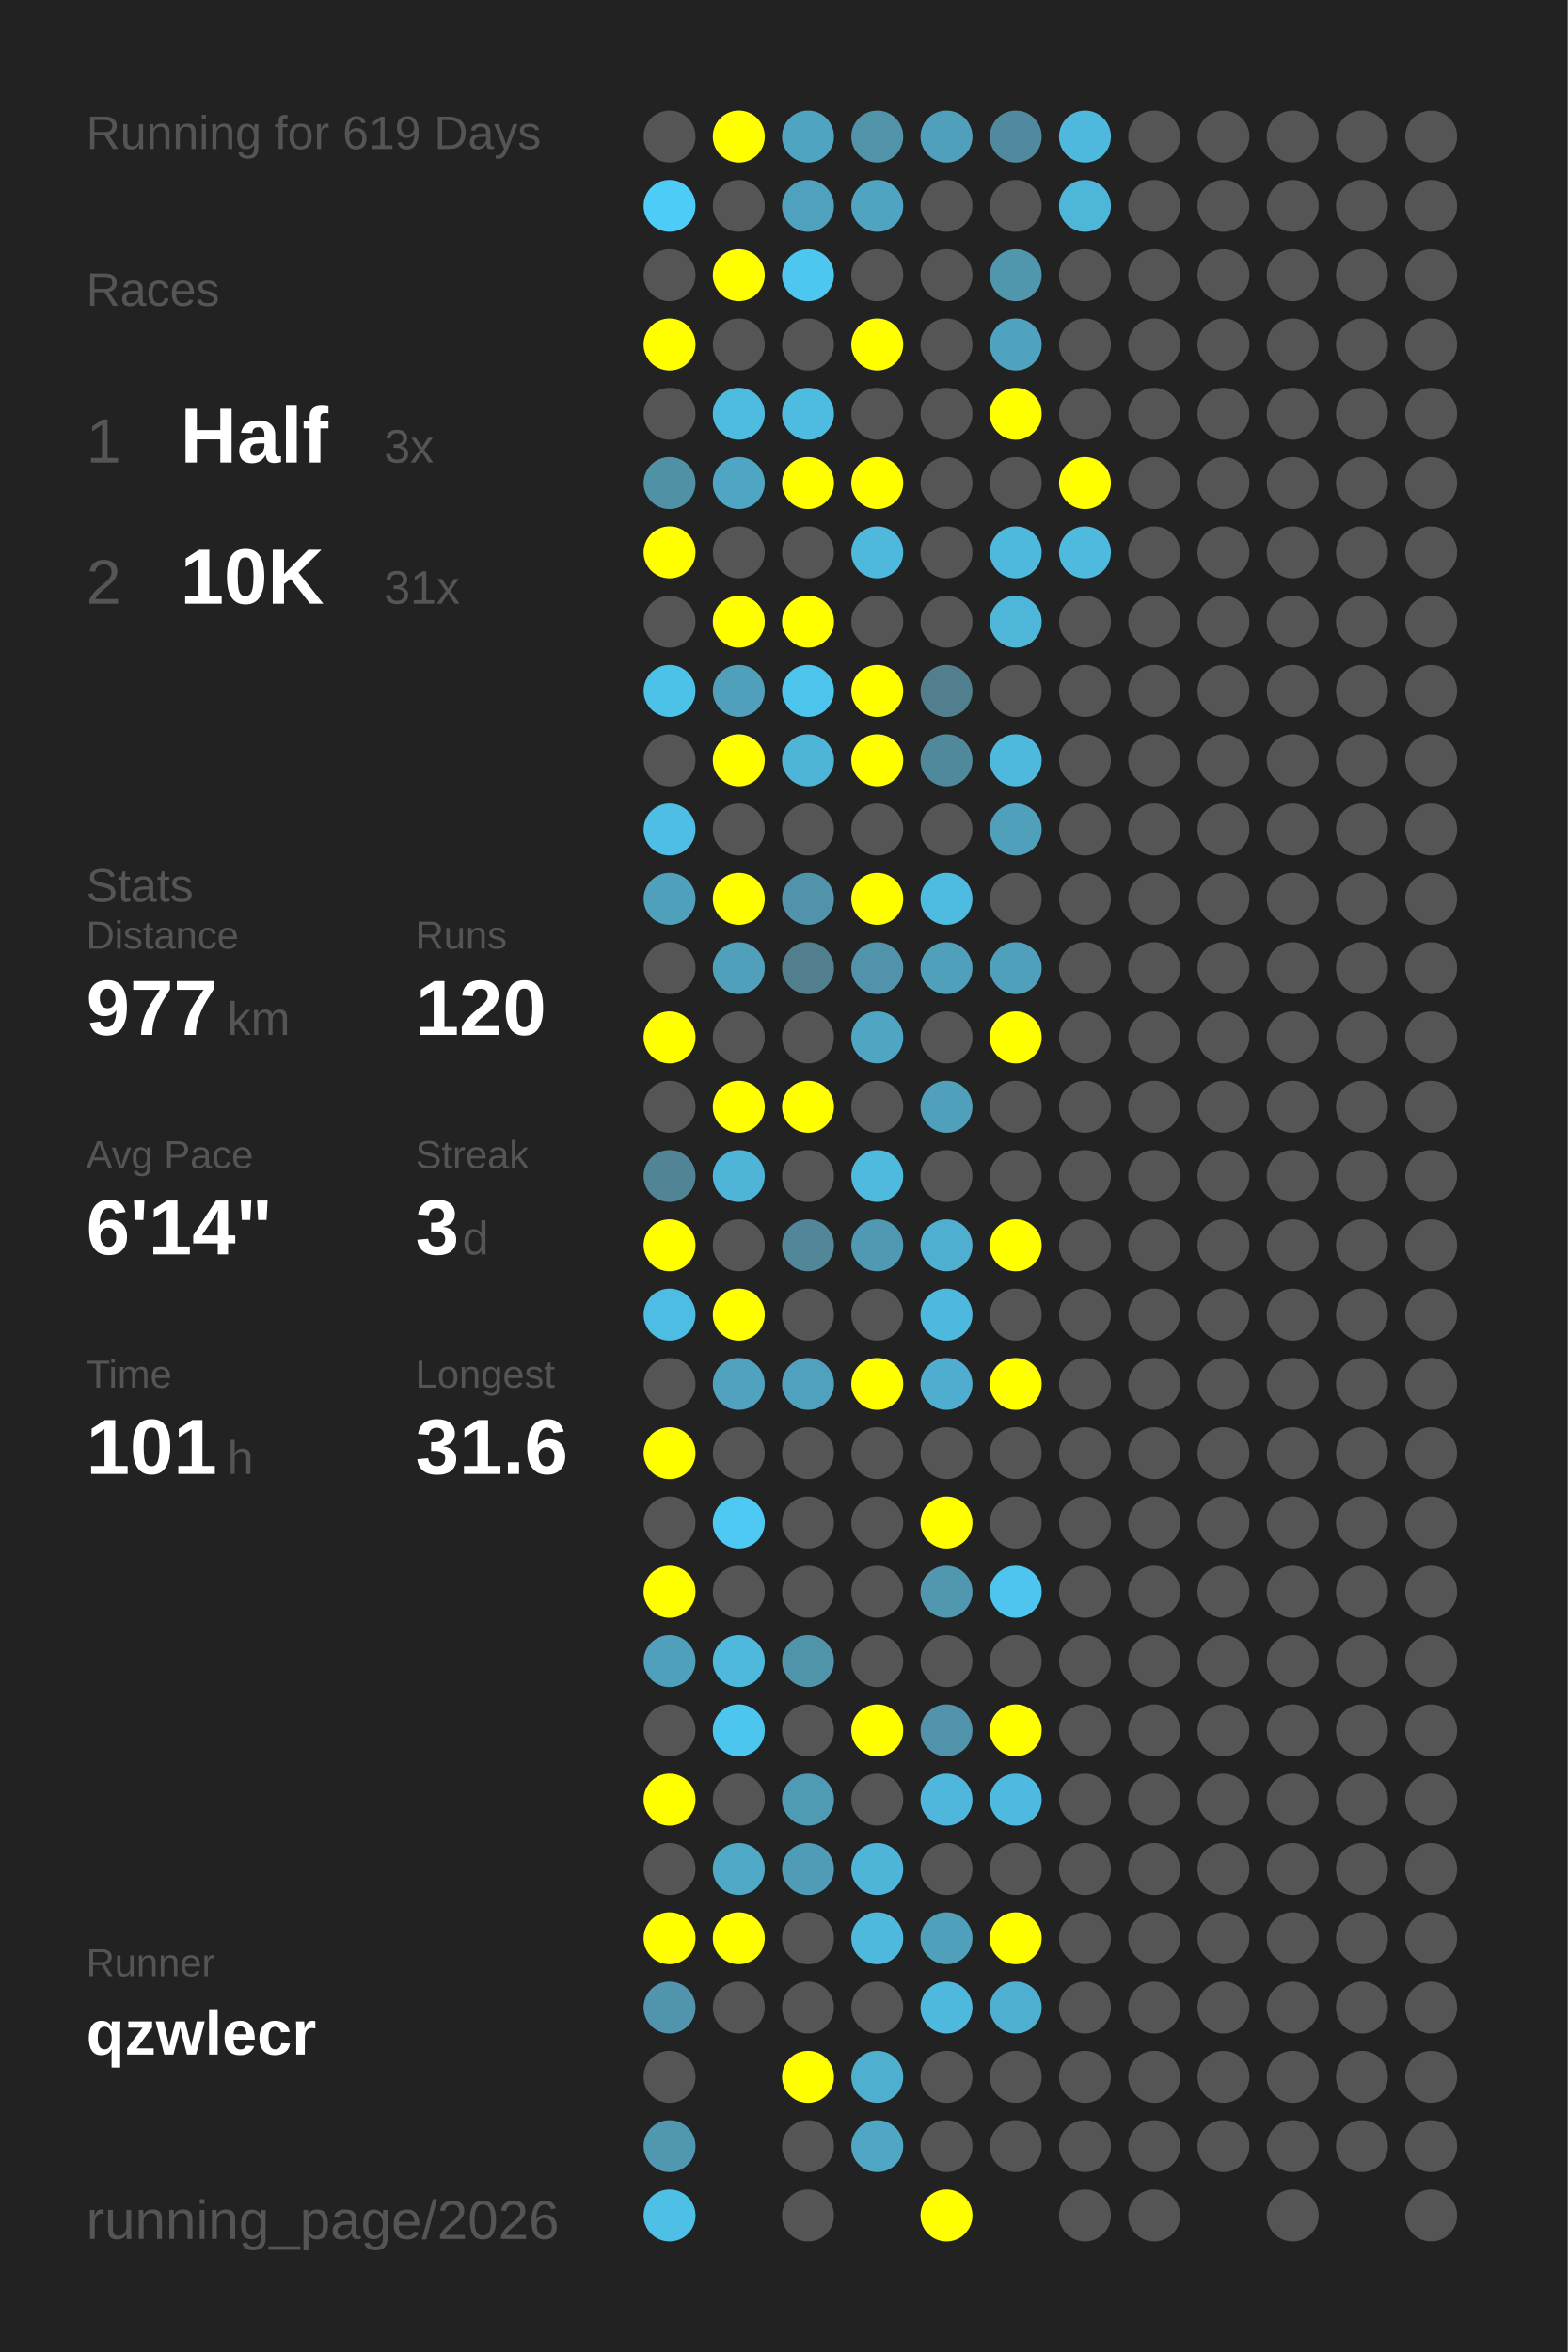
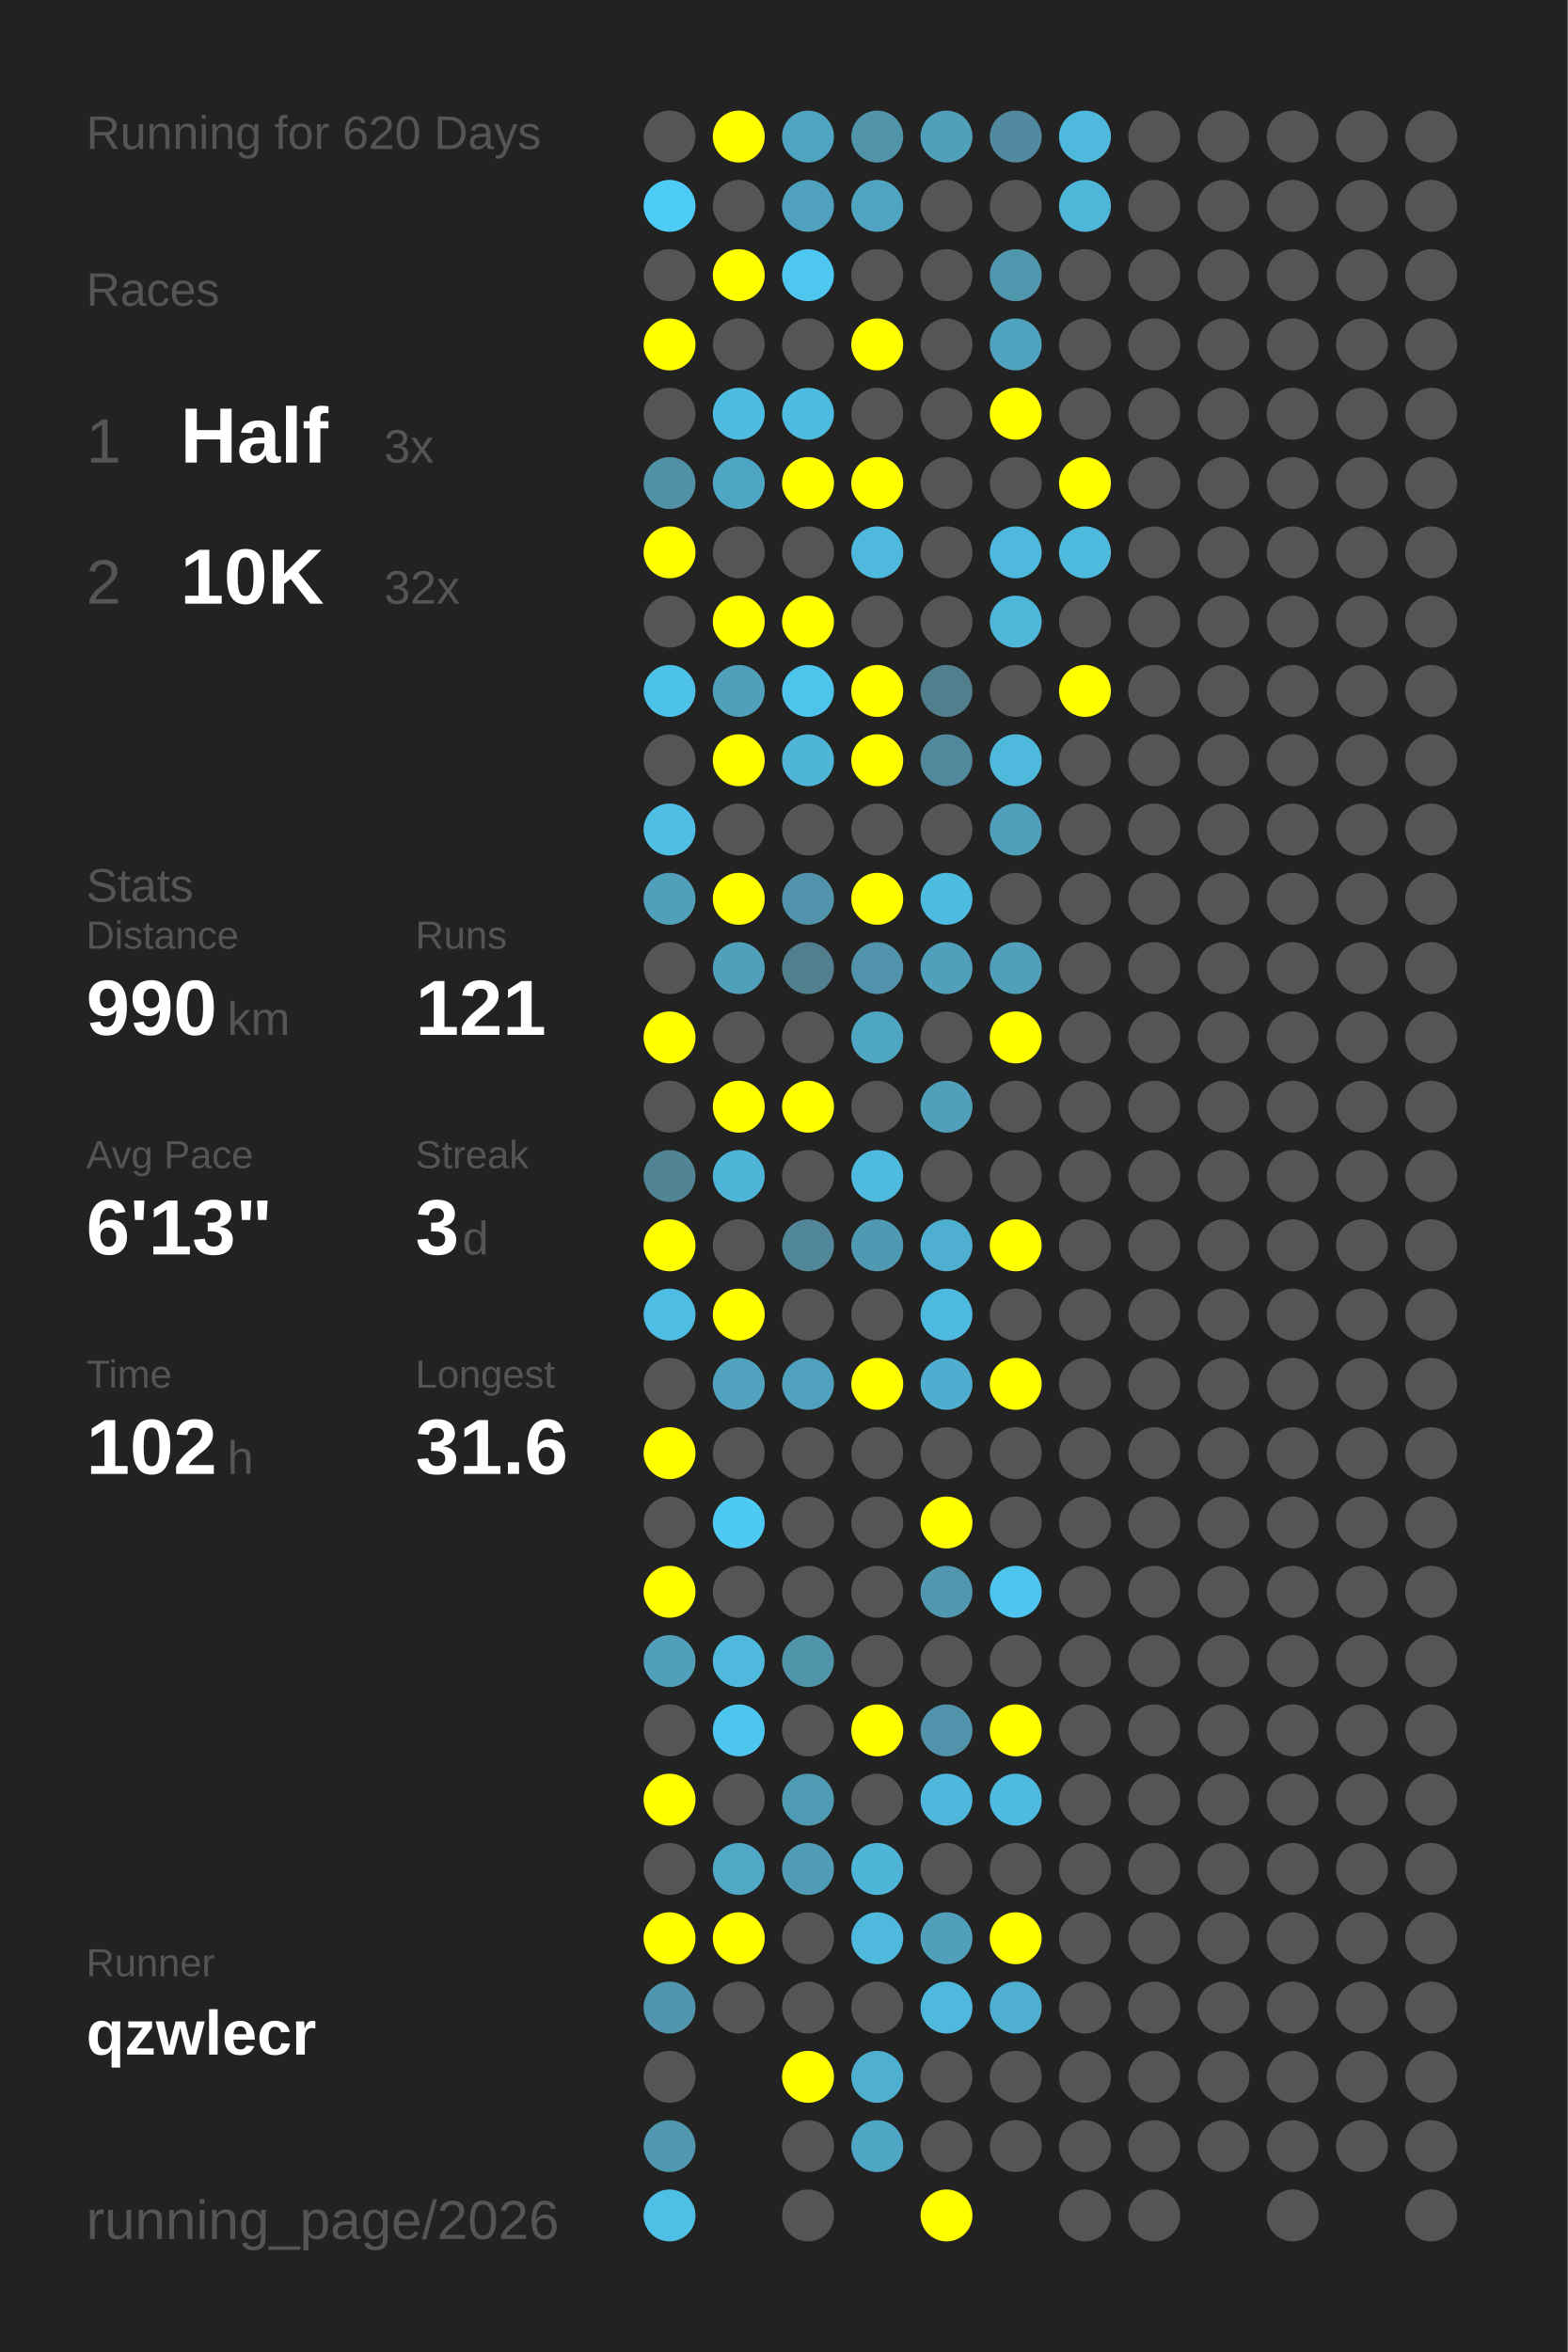
<svg xmlns="http://www.w3.org/2000/svg" baseProfile="full" height="300mm" version="1.1" viewBox="0,0,200,300" width="200mm">
  <defs />
  <rect fill="#222222" height="300" width="200" x="0" y="0" />
-   <text fill="#555555" style="font-size:6px; font-family:Arial;" x="11" y="19">Running for 619 Days</text>
+   <text fill="#555555" style="font-size:6px; font-family:Arial;" x="11" y="19">Running for 620 Days</text>
  <text fill="#555555" style="font-size:6px; font-family:Arial;" x="11" y="39">Races</text>
  <text fill="#555555" style="font-size:8px; font-family:Arial;" x="11" y="59">1</text>
  <text fill="#FFFFFF" style="font-size:10px; font-family:Arial; font-weight:bold;" x="23" y="59">Half</text>
  <text fill="#555555" style="font-size:6px; font-family:Arial;" x="49" y="59">3x</text>
  <text fill="#555555" style="font-size:8px; font-family:Arial;" x="11" y="77">2</text>
  <text fill="#FFFFFF" style="font-size:10px; font-family:Arial; font-weight:bold;" x="23" y="77">10K</text>
-   <text fill="#555555" style="font-size:6px; font-family:Arial;" x="49" y="77">31x</text>
+   <text fill="#555555" style="font-size:6px; font-family:Arial;" x="49" y="77">32x</text>
  <text fill="#555555" style="font-size:6px; font-family:Arial;" x="11" y="115">Stats</text>
  <text fill="#555555" style="font-size:5px; font-family:Arial;" x="11" y="121">Distance</text>
-   <text fill="#FFFFFF" style="font-size:10px; font-family:Arial; font-weight:bold;" x="11" y="132">977</text>
+   <text fill="#FFFFFF" style="font-size:10px; font-family:Arial; font-weight:bold;" x="11" y="132">990</text>
  <text fill="#555555" style="font-size:6px; font-family:Arial;" x="29" y="132">km</text>
  <text fill="#555555" style="font-size:5px; font-family:Arial;" x="53" y="121">Runs</text>
-   <text fill="#FFFFFF" style="font-size:10px; font-family:Arial; font-weight:bold;" x="53" y="132">120</text>
+   <text fill="#FFFFFF" style="font-size:10px; font-family:Arial; font-weight:bold;" x="53" y="132">121</text>
  <text fill="#555555" style="font-size:5px; font-family:Arial;" x="11" y="149">Avg Pace</text>
-   <text fill="#FFFFFF" style="font-size:10px; font-family:Arial; font-weight:bold;" x="11" y="160">6'14"</text>
+   <text fill="#FFFFFF" style="font-size:10px; font-family:Arial; font-weight:bold;" x="11" y="160">6'13"</text>
  <text fill="#555555" style="font-size:5px; font-family:Arial;" x="53" y="149">Streak</text>
  <text fill="#FFFFFF" style="font-size:10px; font-family:Arial; font-weight:bold;" x="53" y="160">3</text>
  <text fill="#555555" style="font-size:6px; font-family:Arial;" x="59" y="160">d</text>
  <text fill="#555555" style="font-size:5px; font-family:Arial;" x="11" y="177">Time</text>
-   <text fill="#FFFFFF" style="font-size:10px; font-family:Arial; font-weight:bold;" x="11" y="188">101</text>
+   <text fill="#FFFFFF" style="font-size:10px; font-family:Arial; font-weight:bold;" x="11" y="188">102</text>
  <text fill="#555555" style="font-size:6px; font-family:Arial;" x="29" y="188">h</text>
  <text fill="#555555" style="font-size:5px; font-family:Arial;" x="53" y="177">Longest</text>
  <text fill="#FFFFFF" style="font-size:10px; font-family:Arial; font-weight:bold;" x="53" y="188">31.6</text>
  <text fill="#555555" style="font-size:5px; font-family:Arial;" x="11" y="252.065">Runner</text>
  <text fill="#FFFFFF" style="font-size:8px; font-family:Arial; font-weight:bold;" x="11" y="262.065">qzwlecr</text>
  <text fill="#555555" style="font-size:7px; font-family:Arial;" x="11" y="285.581">running_page/2026</text>
  <circle cx="85.417" cy="17.419" fill="#555555" r="3.312" />
  <circle cx="85.417" cy="26.258" fill="#4dccf7" r="3.312" />
  <circle cx="85.417" cy="35.097" fill="#555555" r="3.312" />
  <circle cx="85.417" cy="43.935" fill="#FFFF00" r="3.312" />
  <circle cx="85.417" cy="52.774" fill="#555555" r="3.312" />
  <circle cx="85.417" cy="61.613" fill="#5191a6" r="3.312" />
  <circle cx="85.417" cy="70.452" fill="#FFFF00" r="3.312" />
  <circle cx="85.417" cy="79.29" fill="#555555" r="3.312" />
  <circle cx="85.417" cy="88.129" fill="#4dc2e9" r="3.312" />
  <circle cx="85.417" cy="96.968" fill="#555555" r="3.312" />
  <circle cx="85.417" cy="105.806" fill="#4ebee4" r="3.312" />
  <circle cx="85.417" cy="114.645" fill="#50a0bb" r="3.312" />
  <circle cx="85.417" cy="123.484" fill="#555555" r="3.312" />
  <circle cx="85.417" cy="132.323" fill="#FFFF00" r="3.312" />
  <circle cx="85.417" cy="141.161" fill="#555555" r="3.312" />
  <circle cx="85.417" cy="150" fill="#518596" r="3.312" />
  <circle cx="85.417" cy="158.839" fill="#FFFF00" r="3.312" />
  <circle cx="85.417" cy="167.677" fill="#4ebde3" r="3.312" />
  <circle cx="85.417" cy="176.516" fill="#555555" r="3.312" />
  <circle cx="85.417" cy="185.355" fill="#FFFF00" r="3.312" />
  <circle cx="85.417" cy="194.194" fill="#555555" r="3.312" />
  <circle cx="85.417" cy="203.032" fill="#FFFF00" r="3.312" />
  <circle cx="85.417" cy="211.871" fill="#50a0bb" r="3.312" />
  <circle cx="85.417" cy="220.71" fill="#555555" r="3.312" />
  <circle cx="85.417" cy="229.548" fill="#FFFF00" r="3.312" />
  <circle cx="85.417" cy="238.387" fill="#555555" r="3.312" />
  <circle cx="85.417" cy="247.226" fill="#FFFF00" r="3.312" />
  <circle cx="85.417" cy="256.065" fill="#5095ad" r="3.312" />
  <circle cx="85.417" cy="264.903" fill="#555555" r="3.312" />
  <circle cx="85.417" cy="273.742" fill="#5097af" r="3.312" />
  <circle cx="85.417" cy="282.581" fill="#4ec0e6" r="3.312" />
  <circle cx="94.25" cy="17.419" fill="#FFFF00" r="3.312" />
  <circle cx="94.25" cy="26.258" fill="#555555" r="3.312" />
  <circle cx="94.25" cy="35.097" fill="#FFFF00" r="3.312" />
  <circle cx="94.25" cy="43.935" fill="#555555" r="3.312" />
  <circle cx="94.25" cy="52.774" fill="#4ebce1" r="3.312" />
  <circle cx="94.25" cy="61.613" fill="#4fa6c4" r="3.312" />
  <circle cx="94.25" cy="70.452" fill="#555555" r="3.312" />
  <circle cx="94.25" cy="79.29" fill="#FFFF00" r="3.312" />
  <circle cx="94.25" cy="88.129" fill="#50a0bb" r="3.312" />
  <circle cx="94.25" cy="96.968" fill="#FFFF00" r="3.312" />
  <circle cx="94.25" cy="105.806" fill="#555555" r="3.312" />
  <circle cx="94.25" cy="114.645" fill="#FFFF00" r="3.312" />
  <circle cx="94.25" cy="123.484" fill="#50a0bb" r="3.312" />
  <circle cx="94.25" cy="132.323" fill="#555555" r="3.312" />
  <circle cx="94.25" cy="141.161" fill="#FFFF00" r="3.312" />
  <circle cx="94.25" cy="150" fill="#4eb5d8" r="3.312" />
  <circle cx="94.25" cy="158.839" fill="#555555" r="3.312" />
  <circle cx="94.25" cy="167.677" fill="#FFFF00" r="3.312" />
  <circle cx="94.25" cy="176.516" fill="#50a2be" r="3.312" />
  <circle cx="94.25" cy="185.355" fill="#555555" r="3.312" />
  <circle cx="94.25" cy="194.194" fill="#4dc9f3" r="3.312" />
  <circle cx="94.25" cy="203.032" fill="#555555" r="3.312" />
  <circle cx="94.25" cy="211.871" fill="#4eb9dd" r="3.312" />
  <circle cx="94.25" cy="220.71" fill="#4dc6ef" r="3.312" />
  <circle cx="94.25" cy="229.548" fill="#555555" r="3.312" />
  <circle cx="94.25" cy="238.387" fill="#4fa8c6" r="3.312" />
  <circle cx="94.25" cy="247.226" fill="#FFFF00" r="3.312" />
  <circle cx="94.25" cy="256.065" fill="#555555" r="3.312" />
  <circle cx="103.083" cy="17.419" fill="#4fa4c1" r="3.312" />
  <circle cx="103.083" cy="26.258" fill="#50a1bd" r="3.312" />
  <circle cx="103.083" cy="35.097" fill="#4dc7f0" r="3.312" />
  <circle cx="103.083" cy="43.935" fill="#555555" r="3.312" />
  <circle cx="103.083" cy="52.774" fill="#4ebce1" r="3.312" />
  <circle cx="103.083" cy="61.613" fill="#FFFF00" r="3.312" />
  <circle cx="103.083" cy="70.452" fill="#555555" r="3.312" />
  <circle cx="103.083" cy="79.29" fill="#FFFF00" r="3.312" />
  <circle cx="103.083" cy="88.129" fill="#4dc4ec" r="3.312" />
  <circle cx="103.083" cy="96.968" fill="#4eb5d8" r="3.312" />
  <circle cx="103.083" cy="105.806" fill="#555555" r="3.312" />
  <circle cx="103.083" cy="114.645" fill="#5093aa" r="3.312" />
  <circle cx="103.083" cy="123.484" fill="#527f8e" r="3.312" />
  <circle cx="103.083" cy="132.323" fill="#555555" r="3.312" />
  <circle cx="103.083" cy="141.161" fill="#FFFF00" r="3.312" />
  <circle cx="103.083" cy="150" fill="#555555" r="3.312" />
  <circle cx="103.083" cy="158.839" fill="#518799" r="3.312" />
  <circle cx="103.083" cy="167.677" fill="#555555" r="3.312" />
  <circle cx="103.083" cy="176.516" fill="#50a1bd" r="3.312" />
  <circle cx="103.083" cy="185.355" fill="#555555" r="3.312" />
  <circle cx="103.083" cy="194.194" fill="#555555" r="3.312" />
  <circle cx="103.083" cy="203.032" fill="#555555" r="3.312" />
  <circle cx="103.083" cy="211.871" fill="#5094aa" r="3.312" />
  <circle cx="103.083" cy="220.71" fill="#555555" r="3.312" />
  <circle cx="103.083" cy="229.548" fill="#509bb4" r="3.312" />
  <circle cx="103.083" cy="238.387" fill="#509cb6" r="3.312" />
  <circle cx="103.083" cy="247.226" fill="#555555" r="3.312" />
  <circle cx="103.083" cy="256.065" fill="#555555" r="3.312" />
  <circle cx="103.083" cy="264.903" fill="#FFFF00" r="3.312" />
  <circle cx="103.083" cy="273.742" fill="#555555" r="3.312" />
  <circle cx="103.083" cy="282.581" fill="#555555" r="3.312" />
  <circle cx="111.917" cy="17.419" fill="#5193a9" r="3.312" />
  <circle cx="111.917" cy="26.258" fill="#4fa4c1" r="3.312" />
  <circle cx="111.917" cy="35.097" fill="#555555" r="3.312" />
  <circle cx="111.917" cy="43.935" fill="#FFFF00" r="3.312" />
  <circle cx="111.917" cy="52.774" fill="#555555" r="3.312" />
  <circle cx="111.917" cy="61.613" fill="#FFFF00" r="3.312" />
  <circle cx="111.917" cy="70.452" fill="#4eb9dd" r="3.312" />
  <circle cx="111.917" cy="79.29" fill="#555555" r="3.312" />
  <circle cx="111.917" cy="88.129" fill="#FFFF00" r="3.312" />
  <circle cx="111.917" cy="96.968" fill="#FFFF00" r="3.312" />
  <circle cx="111.917" cy="105.806" fill="#555555" r="3.312" />
  <circle cx="111.917" cy="114.645" fill="#FFFF00" r="3.312" />
  <circle cx="111.917" cy="123.484" fill="#5093aa" r="3.312" />
  <circle cx="111.917" cy="132.323" fill="#4fa6c3" r="3.312" />
  <circle cx="111.917" cy="141.161" fill="#555555" r="3.312" />
  <circle cx="111.917" cy="150" fill="#4ebade" r="3.312" />
  <circle cx="111.917" cy="158.839" fill="#5099b2" r="3.312" />
  <circle cx="111.917" cy="167.677" fill="#555555" r="3.312" />
  <circle cx="111.917" cy="176.516" fill="#FFFF00" r="3.312" />
  <circle cx="111.917" cy="185.355" fill="#555555" r="3.312" />
  <circle cx="111.917" cy="194.194" fill="#555555" r="3.312" />
  <circle cx="111.917" cy="203.032" fill="#555555" r="3.312" />
  <circle cx="111.917" cy="211.871" fill="#555555" r="3.312" />
  <circle cx="111.917" cy="220.71" fill="#FFFF00" r="3.312" />
  <circle cx="111.917" cy="229.548" fill="#555555" r="3.312" />
  <circle cx="111.917" cy="238.387" fill="#4eb5d8" r="3.312" />
  <circle cx="111.917" cy="247.226" fill="#4eb9dd" r="3.312" />
  <circle cx="111.917" cy="256.065" fill="#555555" r="3.312" />
  <circle cx="111.917" cy="264.903" fill="#4fafcf" r="3.312" />
  <circle cx="111.917" cy="273.742" fill="#4fa7c5" r="3.312" />
  <circle cx="120.75" cy="17.419" fill="#50a0bb" r="3.312" />
  <circle cx="120.75" cy="26.258" fill="#555555" r="3.312" />
  <circle cx="120.75" cy="35.097" fill="#555555" r="3.312" />
  <circle cx="120.75" cy="43.935" fill="#555555" r="3.312" />
  <circle cx="120.75" cy="52.774" fill="#555555" r="3.312" />
  <circle cx="120.75" cy="61.613" fill="#555555" r="3.312" />
  <circle cx="120.75" cy="70.452" fill="#555555" r="3.312" />
  <circle cx="120.75" cy="79.29" fill="#555555" r="3.312" />
  <circle cx="120.75" cy="88.129" fill="#527f8e" r="3.312" />
  <circle cx="120.75" cy="96.968" fill="#51899c" r="3.312" />
  <circle cx="120.75" cy="105.806" fill="#555555" r="3.312" />
  <circle cx="120.75" cy="114.645" fill="#4ebbe0" r="3.312" />
  <circle cx="120.75" cy="123.484" fill="#50a0bb" r="3.312" />
  <circle cx="120.75" cy="132.323" fill="#555555" r="3.312" />
  <circle cx="120.75" cy="141.161" fill="#50a0bb" r="3.312" />
  <circle cx="120.75" cy="150" fill="#555555" r="3.312" />
  <circle cx="120.75" cy="158.839" fill="#4fafd0" r="3.312" />
  <circle cx="120.75" cy="167.677" fill="#4eb9de" r="3.312" />
  <circle cx="120.75" cy="176.516" fill="#4faecf" r="3.312" />
  <circle cx="120.75" cy="185.355" fill="#555555" r="3.312" />
  <circle cx="120.75" cy="194.194" fill="#FFFF00" r="3.312" />
  <circle cx="120.75" cy="203.032" fill="#5097af" r="3.312" />
  <circle cx="120.75" cy="211.871" fill="#555555" r="3.312" />
  <circle cx="120.75" cy="220.71" fill="#5193aa" r="3.312" />
  <circle cx="120.75" cy="229.548" fill="#4eb7db" r="3.312" />
  <circle cx="120.75" cy="238.387" fill="#555555" r="3.312" />
  <circle cx="120.75" cy="247.226" fill="#50a0bb" r="3.312" />
  <circle cx="120.75" cy="256.065" fill="#4eb9dd" r="3.312" />
  <circle cx="120.75" cy="264.903" fill="#555555" r="3.312" />
  <circle cx="120.75" cy="273.742" fill="#555555" r="3.312" />
  <circle cx="120.75" cy="282.581" fill="#FFFF00" r="3.312" />
  <circle cx="129.583" cy="17.419" fill="#518a9e" r="3.312" />
  <circle cx="129.583" cy="26.258" fill="#555555" r="3.312" />
  <circle cx="129.583" cy="35.097" fill="#5097ae" r="3.312" />
  <circle cx="129.583" cy="43.935" fill="#4fa3c0" r="3.312" />
  <circle cx="129.583" cy="52.774" fill="#FFFF00" r="3.312" />
  <circle cx="129.583" cy="61.613" fill="#555555" r="3.312" />
  <circle cx="129.583" cy="70.452" fill="#4eb9dd" r="3.312" />
  <circle cx="129.583" cy="79.29" fill="#4eb6d9" r="3.312" />
  <circle cx="129.583" cy="88.129" fill="#555555" r="3.312" />
  <circle cx="129.583" cy="96.968" fill="#4eb9dd" r="3.312" />
  <circle cx="129.583" cy="105.806" fill="#50a0bb" r="3.312" />
  <circle cx="129.583" cy="114.645" fill="#555555" r="3.312" />
  <circle cx="129.583" cy="123.484" fill="#50a0bb" r="3.312" />
  <circle cx="129.583" cy="132.323" fill="#FFFF00" r="3.312" />
  <circle cx="129.583" cy="141.161" fill="#555555" r="3.312" />
  <circle cx="129.583" cy="150" fill="#555555" r="3.312" />
  <circle cx="129.583" cy="158.839" fill="#FFFF00" r="3.312" />
  <circle cx="129.583" cy="167.677" fill="#555555" r="3.312" />
  <circle cx="129.583" cy="176.516" fill="#FFFF00" r="3.312" />
  <circle cx="129.583" cy="185.355" fill="#555555" r="3.312" />
  <circle cx="129.583" cy="194.194" fill="#555555" r="3.312" />
  <circle cx="129.583" cy="203.032" fill="#4dc5ee" r="3.312" />
  <circle cx="129.583" cy="211.871" fill="#555555" r="3.312" />
  <circle cx="129.583" cy="220.71" fill="#FFFF00" r="3.312" />
  <circle cx="129.583" cy="229.548" fill="#4ebadf" r="3.312" />
  <circle cx="129.583" cy="238.387" fill="#555555" r="3.312" />
  <circle cx="129.583" cy="247.226" fill="#FFFF00" r="3.312" />
  <circle cx="129.583" cy="256.065" fill="#4fafd0" r="3.312" />
  <circle cx="129.583" cy="264.903" fill="#555555" r="3.312" />
  <circle cx="129.583" cy="273.742" fill="#555555" r="3.312" />
  <circle cx="138.417" cy="17.419" fill="#4eb9dd" r="3.312" />
  <circle cx="138.417" cy="26.258" fill="#4eb6d9" r="3.312" />
  <circle cx="138.417" cy="35.097" fill="#555555" r="3.312" />
  <circle cx="138.417" cy="43.935" fill="#555555" r="3.312" />
  <circle cx="138.417" cy="52.774" fill="#555555" r="3.312" />
  <circle cx="138.417" cy="61.613" fill="#FFFF00" r="3.312" />
  <circle cx="138.417" cy="70.452" fill="#4ebade" r="3.312" />
  <circle cx="138.417" cy="79.29" fill="#555555" r="3.312" />
-   <circle cx="138.417" cy="88.129" fill="#555555" r="3.312" />
+   <circle cx="138.417" cy="88.129" fill="#FFFF00" r="3.312" />
  <circle cx="138.417" cy="96.968" fill="#555555" r="3.312" />
  <circle cx="138.417" cy="105.806" fill="#555555" r="3.312" />
  <circle cx="138.417" cy="114.645" fill="#555555" r="3.312" />
  <circle cx="138.417" cy="123.484" fill="#555555" r="3.312" />
  <circle cx="138.417" cy="132.323" fill="#555555" r="3.312" />
  <circle cx="138.417" cy="141.161" fill="#555555" r="3.312" />
  <circle cx="138.417" cy="150" fill="#555555" r="3.312" />
  <circle cx="138.417" cy="158.839" fill="#555555" r="3.312" />
  <circle cx="138.417" cy="167.677" fill="#555555" r="3.312" />
  <circle cx="138.417" cy="176.516" fill="#555555" r="3.312" />
  <circle cx="138.417" cy="185.355" fill="#555555" r="3.312" />
  <circle cx="138.417" cy="194.194" fill="#555555" r="3.312" />
  <circle cx="138.417" cy="203.032" fill="#555555" r="3.312" />
  <circle cx="138.417" cy="211.871" fill="#555555" r="3.312" />
  <circle cx="138.417" cy="220.71" fill="#555555" r="3.312" />
  <circle cx="138.417" cy="229.548" fill="#555555" r="3.312" />
  <circle cx="138.417" cy="238.387" fill="#555555" r="3.312" />
  <circle cx="138.417" cy="247.226" fill="#555555" r="3.312" />
  <circle cx="138.417" cy="256.065" fill="#555555" r="3.312" />
  <circle cx="138.417" cy="264.903" fill="#555555" r="3.312" />
  <circle cx="138.417" cy="273.742" fill="#555555" r="3.312" />
  <circle cx="138.417" cy="282.581" fill="#555555" r="3.312" />
  <circle cx="147.25" cy="17.419" fill="#555555" r="3.312" />
  <circle cx="147.25" cy="26.258" fill="#555555" r="3.312" />
  <circle cx="147.25" cy="35.097" fill="#555555" r="3.312" />
  <circle cx="147.25" cy="43.935" fill="#555555" r="3.312" />
  <circle cx="147.25" cy="52.774" fill="#555555" r="3.312" />
  <circle cx="147.25" cy="61.613" fill="#555555" r="3.312" />
  <circle cx="147.25" cy="70.452" fill="#555555" r="3.312" />
  <circle cx="147.25" cy="79.29" fill="#555555" r="3.312" />
  <circle cx="147.25" cy="88.129" fill="#555555" r="3.312" />
  <circle cx="147.25" cy="96.968" fill="#555555" r="3.312" />
  <circle cx="147.25" cy="105.806" fill="#555555" r="3.312" />
  <circle cx="147.25" cy="114.645" fill="#555555" r="3.312" />
  <circle cx="147.25" cy="123.484" fill="#555555" r="3.312" />
  <circle cx="147.25" cy="132.323" fill="#555555" r="3.312" />
  <circle cx="147.25" cy="141.161" fill="#555555" r="3.312" />
  <circle cx="147.25" cy="150" fill="#555555" r="3.312" />
  <circle cx="147.25" cy="158.839" fill="#555555" r="3.312" />
  <circle cx="147.25" cy="167.677" fill="#555555" r="3.312" />
  <circle cx="147.25" cy="176.516" fill="#555555" r="3.312" />
  <circle cx="147.25" cy="185.355" fill="#555555" r="3.312" />
  <circle cx="147.25" cy="194.194" fill="#555555" r="3.312" />
  <circle cx="147.25" cy="203.032" fill="#555555" r="3.312" />
  <circle cx="147.25" cy="211.871" fill="#555555" r="3.312" />
  <circle cx="147.25" cy="220.71" fill="#555555" r="3.312" />
  <circle cx="147.25" cy="229.548" fill="#555555" r="3.312" />
  <circle cx="147.25" cy="238.387" fill="#555555" r="3.312" />
  <circle cx="147.25" cy="247.226" fill="#555555" r="3.312" />
  <circle cx="147.25" cy="256.065" fill="#555555" r="3.312" />
  <circle cx="147.25" cy="264.903" fill="#555555" r="3.312" />
  <circle cx="147.25" cy="273.742" fill="#555555" r="3.312" />
  <circle cx="147.25" cy="282.581" fill="#555555" r="3.312" />
  <circle cx="156.083" cy="17.419" fill="#555555" r="3.312" />
  <circle cx="156.083" cy="26.258" fill="#555555" r="3.312" />
  <circle cx="156.083" cy="35.097" fill="#555555" r="3.312" />
  <circle cx="156.083" cy="43.935" fill="#555555" r="3.312" />
  <circle cx="156.083" cy="52.774" fill="#555555" r="3.312" />
  <circle cx="156.083" cy="61.613" fill="#555555" r="3.312" />
  <circle cx="156.083" cy="70.452" fill="#555555" r="3.312" />
  <circle cx="156.083" cy="79.29" fill="#555555" r="3.312" />
  <circle cx="156.083" cy="88.129" fill="#555555" r="3.312" />
  <circle cx="156.083" cy="96.968" fill="#555555" r="3.312" />
  <circle cx="156.083" cy="105.806" fill="#555555" r="3.312" />
  <circle cx="156.083" cy="114.645" fill="#555555" r="3.312" />
  <circle cx="156.083" cy="123.484" fill="#555555" r="3.312" />
  <circle cx="156.083" cy="132.323" fill="#555555" r="3.312" />
  <circle cx="156.083" cy="141.161" fill="#555555" r="3.312" />
  <circle cx="156.083" cy="150" fill="#555555" r="3.312" />
  <circle cx="156.083" cy="158.839" fill="#555555" r="3.312" />
  <circle cx="156.083" cy="167.677" fill="#555555" r="3.312" />
  <circle cx="156.083" cy="176.516" fill="#555555" r="3.312" />
  <circle cx="156.083" cy="185.355" fill="#555555" r="3.312" />
  <circle cx="156.083" cy="194.194" fill="#555555" r="3.312" />
  <circle cx="156.083" cy="203.032" fill="#555555" r="3.312" />
  <circle cx="156.083" cy="211.871" fill="#555555" r="3.312" />
  <circle cx="156.083" cy="220.71" fill="#555555" r="3.312" />
  <circle cx="156.083" cy="229.548" fill="#555555" r="3.312" />
  <circle cx="156.083" cy="238.387" fill="#555555" r="3.312" />
  <circle cx="156.083" cy="247.226" fill="#555555" r="3.312" />
  <circle cx="156.083" cy="256.065" fill="#555555" r="3.312" />
  <circle cx="156.083" cy="264.903" fill="#555555" r="3.312" />
  <circle cx="156.083" cy="273.742" fill="#555555" r="3.312" />
  <circle cx="164.917" cy="17.419" fill="#555555" r="3.312" />
  <circle cx="164.917" cy="26.258" fill="#555555" r="3.312" />
  <circle cx="164.917" cy="35.097" fill="#555555" r="3.312" />
  <circle cx="164.917" cy="43.935" fill="#555555" r="3.312" />
  <circle cx="164.917" cy="52.774" fill="#555555" r="3.312" />
  <circle cx="164.917" cy="61.613" fill="#555555" r="3.312" />
  <circle cx="164.917" cy="70.452" fill="#555555" r="3.312" />
  <circle cx="164.917" cy="79.29" fill="#555555" r="3.312" />
  <circle cx="164.917" cy="88.129" fill="#555555" r="3.312" />
  <circle cx="164.917" cy="96.968" fill="#555555" r="3.312" />
  <circle cx="164.917" cy="105.806" fill="#555555" r="3.312" />
  <circle cx="164.917" cy="114.645" fill="#555555" r="3.312" />
  <circle cx="164.917" cy="123.484" fill="#555555" r="3.312" />
  <circle cx="164.917" cy="132.323" fill="#555555" r="3.312" />
  <circle cx="164.917" cy="141.161" fill="#555555" r="3.312" />
  <circle cx="164.917" cy="150" fill="#555555" r="3.312" />
  <circle cx="164.917" cy="158.839" fill="#555555" r="3.312" />
  <circle cx="164.917" cy="167.677" fill="#555555" r="3.312" />
  <circle cx="164.917" cy="176.516" fill="#555555" r="3.312" />
  <circle cx="164.917" cy="185.355" fill="#555555" r="3.312" />
  <circle cx="164.917" cy="194.194" fill="#555555" r="3.312" />
  <circle cx="164.917" cy="203.032" fill="#555555" r="3.312" />
  <circle cx="164.917" cy="211.871" fill="#555555" r="3.312" />
  <circle cx="164.917" cy="220.71" fill="#555555" r="3.312" />
  <circle cx="164.917" cy="229.548" fill="#555555" r="3.312" />
  <circle cx="164.917" cy="238.387" fill="#555555" r="3.312" />
  <circle cx="164.917" cy="247.226" fill="#555555" r="3.312" />
  <circle cx="164.917" cy="256.065" fill="#555555" r="3.312" />
  <circle cx="164.917" cy="264.903" fill="#555555" r="3.312" />
  <circle cx="164.917" cy="273.742" fill="#555555" r="3.312" />
  <circle cx="164.917" cy="282.581" fill="#555555" r="3.312" />
  <circle cx="173.75" cy="17.419" fill="#555555" r="3.312" />
  <circle cx="173.75" cy="26.258" fill="#555555" r="3.312" />
  <circle cx="173.75" cy="35.097" fill="#555555" r="3.312" />
  <circle cx="173.75" cy="43.935" fill="#555555" r="3.312" />
  <circle cx="173.75" cy="52.774" fill="#555555" r="3.312" />
  <circle cx="173.75" cy="61.613" fill="#555555" r="3.312" />
  <circle cx="173.75" cy="70.452" fill="#555555" r="3.312" />
  <circle cx="173.75" cy="79.29" fill="#555555" r="3.312" />
  <circle cx="173.75" cy="88.129" fill="#555555" r="3.312" />
  <circle cx="173.75" cy="96.968" fill="#555555" r="3.312" />
  <circle cx="173.75" cy="105.806" fill="#555555" r="3.312" />
  <circle cx="173.75" cy="114.645" fill="#555555" r="3.312" />
  <circle cx="173.75" cy="123.484" fill="#555555" r="3.312" />
  <circle cx="173.75" cy="132.323" fill="#555555" r="3.312" />
  <circle cx="173.75" cy="141.161" fill="#555555" r="3.312" />
  <circle cx="173.75" cy="150" fill="#555555" r="3.312" />
  <circle cx="173.75" cy="158.839" fill="#555555" r="3.312" />
  <circle cx="173.75" cy="167.677" fill="#555555" r="3.312" />
  <circle cx="173.75" cy="176.516" fill="#555555" r="3.312" />
  <circle cx="173.75" cy="185.355" fill="#555555" r="3.312" />
  <circle cx="173.75" cy="194.194" fill="#555555" r="3.312" />
  <circle cx="173.75" cy="203.032" fill="#555555" r="3.312" />
  <circle cx="173.75" cy="211.871" fill="#555555" r="3.312" />
  <circle cx="173.75" cy="220.71" fill="#555555" r="3.312" />
  <circle cx="173.75" cy="229.548" fill="#555555" r="3.312" />
  <circle cx="173.75" cy="238.387" fill="#555555" r="3.312" />
  <circle cx="173.75" cy="247.226" fill="#555555" r="3.312" />
  <circle cx="173.75" cy="256.065" fill="#555555" r="3.312" />
  <circle cx="173.75" cy="264.903" fill="#555555" r="3.312" />
  <circle cx="173.75" cy="273.742" fill="#555555" r="3.312" />
  <circle cx="182.583" cy="17.419" fill="#555555" r="3.312" />
  <circle cx="182.583" cy="26.258" fill="#555555" r="3.312" />
  <circle cx="182.583" cy="35.097" fill="#555555" r="3.312" />
  <circle cx="182.583" cy="43.935" fill="#555555" r="3.312" />
  <circle cx="182.583" cy="52.774" fill="#555555" r="3.312" />
  <circle cx="182.583" cy="61.613" fill="#555555" r="3.312" />
  <circle cx="182.583" cy="70.452" fill="#555555" r="3.312" />
  <circle cx="182.583" cy="79.29" fill="#555555" r="3.312" />
  <circle cx="182.583" cy="88.129" fill="#555555" r="3.312" />
  <circle cx="182.583" cy="96.968" fill="#555555" r="3.312" />
  <circle cx="182.583" cy="105.806" fill="#555555" r="3.312" />
  <circle cx="182.583" cy="114.645" fill="#555555" r="3.312" />
  <circle cx="182.583" cy="123.484" fill="#555555" r="3.312" />
  <circle cx="182.583" cy="132.323" fill="#555555" r="3.312" />
  <circle cx="182.583" cy="141.161" fill="#555555" r="3.312" />
  <circle cx="182.583" cy="150" fill="#555555" r="3.312" />
  <circle cx="182.583" cy="158.839" fill="#555555" r="3.312" />
  <circle cx="182.583" cy="167.677" fill="#555555" r="3.312" />
  <circle cx="182.583" cy="176.516" fill="#555555" r="3.312" />
  <circle cx="182.583" cy="185.355" fill="#555555" r="3.312" />
  <circle cx="182.583" cy="194.194" fill="#555555" r="3.312" />
  <circle cx="182.583" cy="203.032" fill="#555555" r="3.312" />
  <circle cx="182.583" cy="211.871" fill="#555555" r="3.312" />
  <circle cx="182.583" cy="220.71" fill="#555555" r="3.312" />
  <circle cx="182.583" cy="229.548" fill="#555555" r="3.312" />
  <circle cx="182.583" cy="238.387" fill="#555555" r="3.312" />
  <circle cx="182.583" cy="247.226" fill="#555555" r="3.312" />
  <circle cx="182.583" cy="256.065" fill="#555555" r="3.312" />
  <circle cx="182.583" cy="264.903" fill="#555555" r="3.312" />
  <circle cx="182.583" cy="273.742" fill="#555555" r="3.312" />
  <circle cx="182.583" cy="282.581" fill="#555555" r="3.312" />
</svg>
